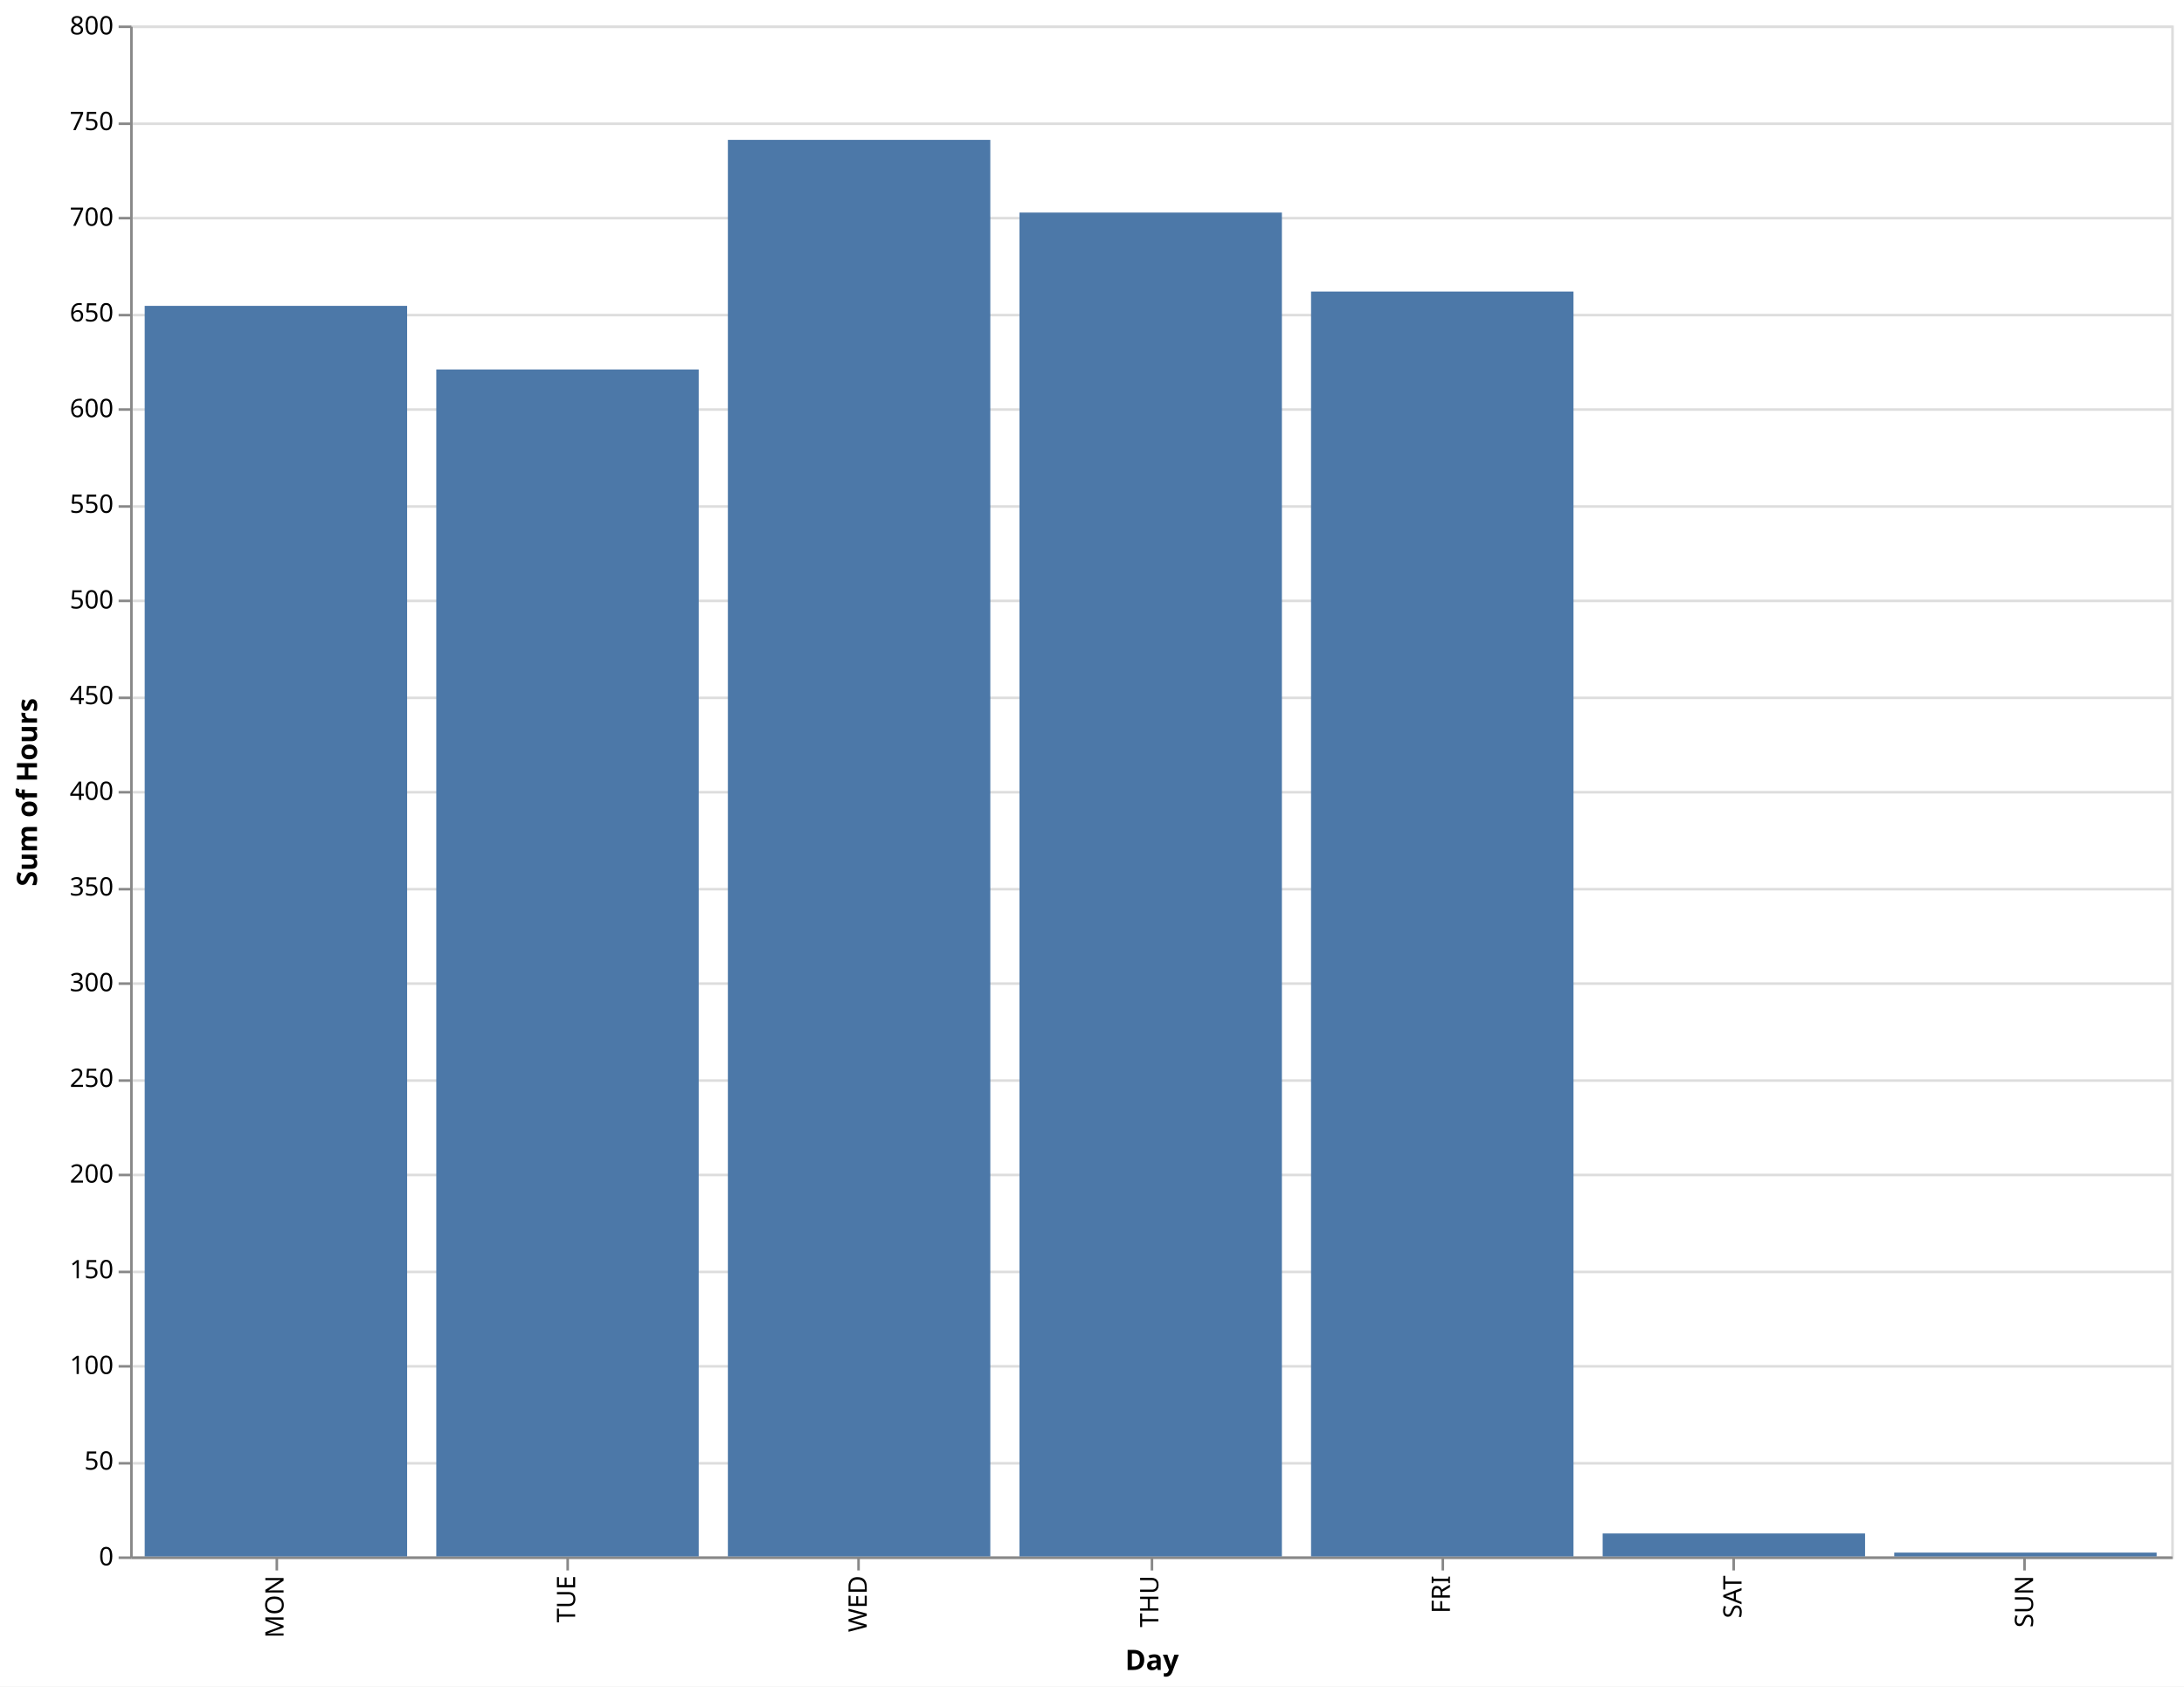
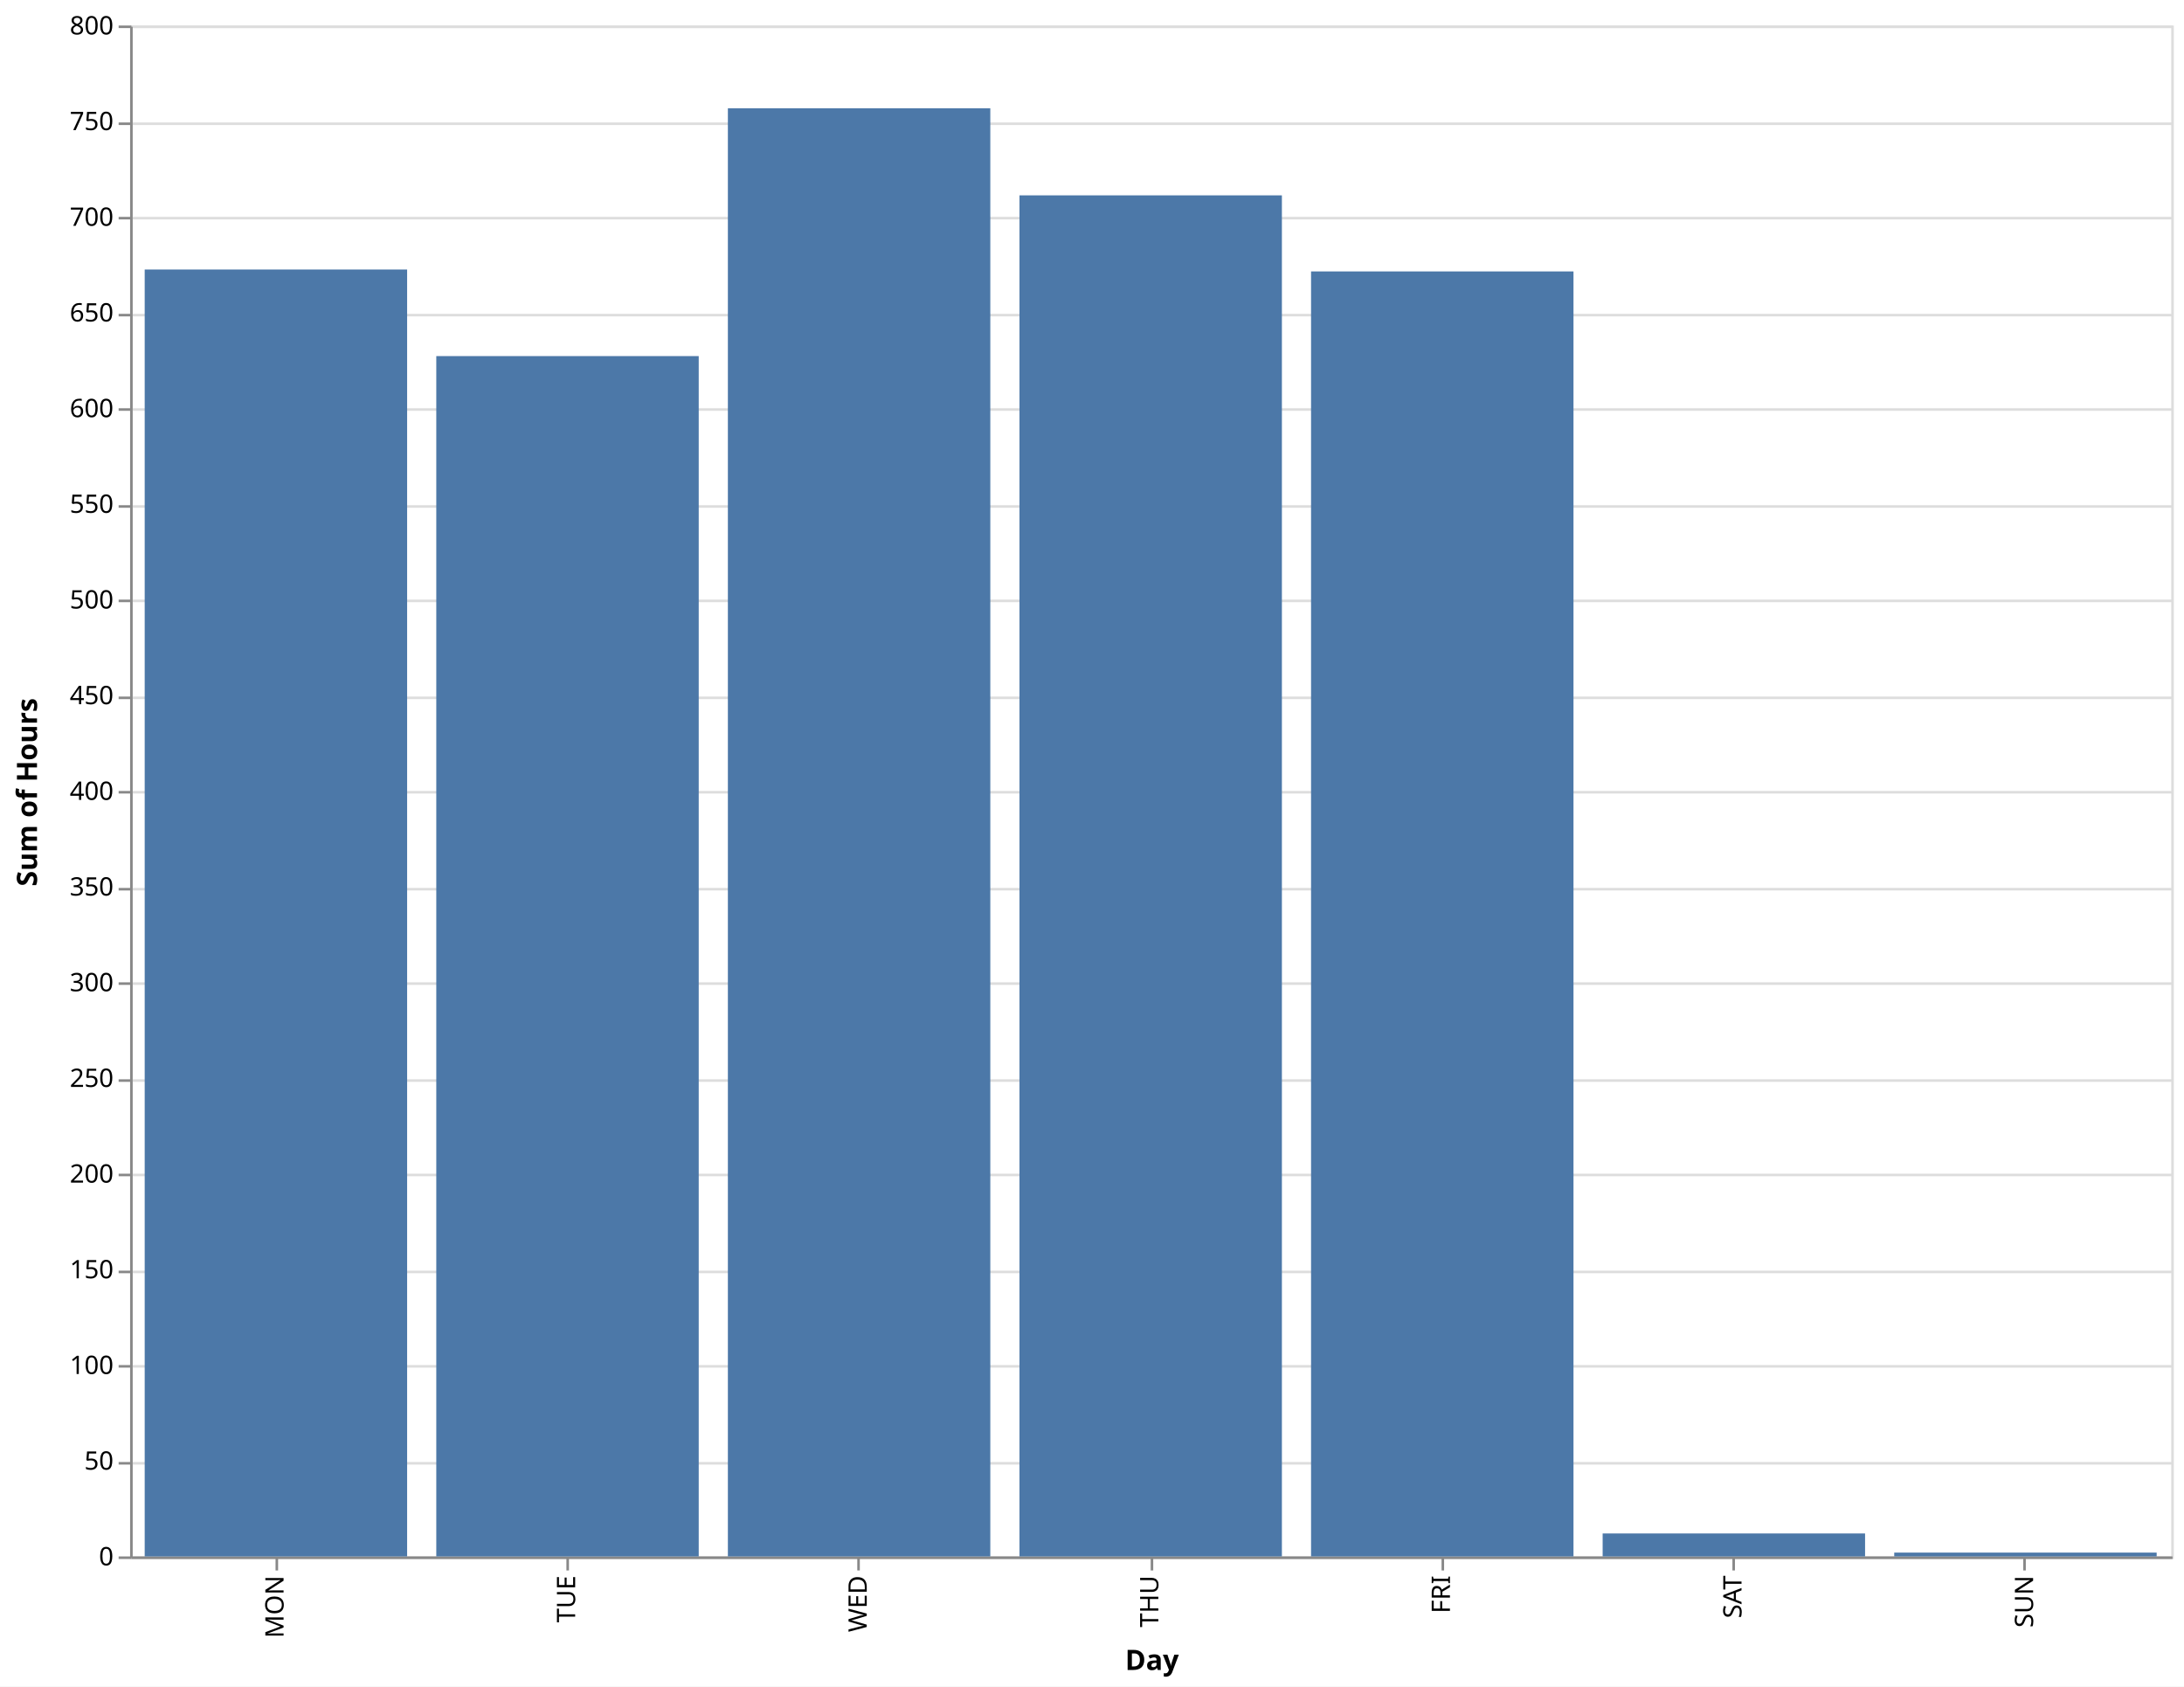
<svg xmlns="http://www.w3.org/2000/svg" class="marks" width="856" height="661" viewBox="0 0 856 661" version="1.1">
  <rect width="856" height="661" style="fill: white;" />
  <g transform="translate(51,10)">
    <g class="mark-group role-frame root">
      <g transform="translate(0,0)">
        <path class="background" d="M0.5,0.5h800v600h-800Z" style="fill: none; stroke: #ddd;" />
        <g>
          <g class="mark-group role-axis">
            <g transform="translate(0.5,0.5)">
              <path class="background" d="M0,0h0v0h0Z" style="pointer-events: none; fill: none;" />
              <g>
                <g class="mark-rule role-axis-grid" style="pointer-events: none;">
                  <line transform="translate(0,600)" x2="800" y2="0" style="fill: none; stroke: #ddd; stroke-width: 1; opacity: 1;" />
                  <line transform="translate(0,563)" x2="800" y2="0" style="fill: none; stroke: #ddd; stroke-width: 1; opacity: 1;" />
                  <line transform="translate(0,525)" x2="800" y2="0" style="fill: none; stroke: #ddd; stroke-width: 1; opacity: 1;" />
                  <line transform="translate(0,488)" x2="800" y2="0" style="fill: none; stroke: #ddd; stroke-width: 1; opacity: 1;" />
                  <line transform="translate(0,450)" x2="800" y2="0" style="fill: none; stroke: #ddd; stroke-width: 1; opacity: 1;" />
                  <line transform="translate(0,413)" x2="800" y2="0" style="fill: none; stroke: #ddd; stroke-width: 1; opacity: 1;" />
                  <line transform="translate(0,375)" x2="800" y2="0" style="fill: none; stroke: #ddd; stroke-width: 1; opacity: 1;" />
                  <line transform="translate(0,338)" x2="800" y2="0" style="fill: none; stroke: #ddd; stroke-width: 1; opacity: 1;" />
                  <line transform="translate(0,300)" x2="800" y2="0" style="fill: none; stroke: #ddd; stroke-width: 1; opacity: 1;" />
                  <line transform="translate(0,263)" x2="800" y2="0" style="fill: none; stroke: #ddd; stroke-width: 1; opacity: 1;" />
                  <line transform="translate(0,225)" x2="800" y2="0" style="fill: none; stroke: #ddd; stroke-width: 1; opacity: 1;" />
                  <line transform="translate(0,188)" x2="800" y2="0" style="fill: none; stroke: #ddd; stroke-width: 1; opacity: 1;" />
                  <line transform="translate(0,150)" x2="800" y2="0" style="fill: none; stroke: #ddd; stroke-width: 1; opacity: 1;" />
                  <line transform="translate(0,113)" x2="800" y2="0" style="fill: none; stroke: #ddd; stroke-width: 1; opacity: 1;" />
                  <line transform="translate(0,75)" x2="800" y2="0" style="fill: none; stroke: #ddd; stroke-width: 1; opacity: 1;" />
                  <line transform="translate(0,38)" x2="800" y2="0" style="fill: none; stroke: #ddd; stroke-width: 1; opacity: 1;" />
                  <line transform="translate(0,0)" x2="800" y2="0" style="fill: none; stroke: #ddd; stroke-width: 1; opacity: 1;" />
                </g>
              </g>
              <path class="foreground" d="" style="pointer-events: none; display: none; fill: none;" />
            </g>
          </g>
          <g class="mark-group role-axis">
            <g transform="translate(0.5,600.5)">
              <path class="background" d="M0,0h0v0h0Z" style="pointer-events: none; fill: none;" />
              <g>
                <g class="mark-rule role-axis-tick" style="pointer-events: none;">
                  <line transform="translate(57,0)" x2="0" y2="5" style="fill: none; stroke: #888; stroke-width: 1; opacity: 1;" />
                  <line transform="translate(171,0)" x2="0" y2="5" style="fill: none; stroke: #888; stroke-width: 1; opacity: 1;" />
                  <line transform="translate(285,0)" x2="0" y2="5" style="fill: none; stroke: #888; stroke-width: 1; opacity: 1;" />
                  <line transform="translate(400,0)" x2="0" y2="5" style="fill: none; stroke: #888; stroke-width: 1; opacity: 1;" />
                  <line transform="translate(514,0)" x2="0" y2="5" style="fill: none; stroke: #888; stroke-width: 1; opacity: 1;" />
                  <line transform="translate(628,0)" x2="0" y2="5" style="fill: none; stroke: #888; stroke-width: 1; opacity: 1;" />
                  <line transform="translate(742,0)" x2="0" y2="5" style="fill: none; stroke: #888; stroke-width: 1; opacity: 1;" />
                </g>
                <g class="mark-text role-axis-label" style="pointer-events: none;">
                  <text text-anchor="end" transform="translate(56.64286,7) rotate(270) translate(0,3)" style="font-family: sans-serif; font-size: 10px; fill: #000; opacity: 1;">MON</text>
                  <text text-anchor="end" transform="translate(170.9286,7) rotate(270) translate(0,3)" style="font-family: sans-serif; font-size: 10px; fill: #000; opacity: 1;">TUE</text>
                  <text text-anchor="end" transform="translate(285.2143,7) rotate(270) translate(0,3)" style="font-family: sans-serif; font-size: 10px; fill: #000; opacity: 1;">WED</text>
                  <text text-anchor="end" transform="translate(399.5,7) rotate(270) translate(0,3)" style="font-family: sans-serif; font-size: 10px; fill: #000; opacity: 1;">THU</text>
                  <text text-anchor="end" transform="translate(513.7857,7) rotate(270) translate(0,3)" style="font-family: sans-serif; font-size: 10px; fill: #000; opacity: 1;">FRI</text>
                  <text text-anchor="end" transform="translate(628.0714,7) rotate(270) translate(0,3)" style="font-family: sans-serif; font-size: 10px; fill: #000; opacity: 1;">SAT</text>
                  <text text-anchor="end" transform="translate(742.3571,7) rotate(270) translate(0,3)" style="font-family: sans-serif; font-size: 10px; fill: #000; opacity: 1;">SUN</text>
                </g>
                <g class="mark-rule role-axis-domain" style="pointer-events: none;">
                  <line transform="translate(0,0)" x2="800" y2="0" style="fill: none; stroke: #888; stroke-width: 1; opacity: 1;" />
                </g>
                <g class="mark-text role-axis-title" style="pointer-events: none;">
                  <text text-anchor="middle" transform="translate(400,44)" style="font-family: sans-serif; font-size: 11px; font-weight: bold; fill: #000; opacity: 1;">Day</text>
                </g>
              </g>
              <path class="foreground" d="" style="pointer-events: none; display: none; fill: none;" />
            </g>
          </g>
          <g class="mark-group role-axis">
            <g transform="translate(0.5,0.5)">
              <path class="background" d="M0,0h0v0h0Z" style="pointer-events: none; fill: none;" />
              <g>
                <g class="mark-rule role-axis-tick" style="pointer-events: none;">
                  <line transform="translate(0,600)" x2="-5" y2="0" style="fill: none; stroke: #888; stroke-width: 1; opacity: 1;" />
                  <line transform="translate(0,563)" x2="-5" y2="0" style="fill: none; stroke: #888; stroke-width: 1; opacity: 1;" />
                  <line transform="translate(0,525)" x2="-5" y2="0" style="fill: none; stroke: #888; stroke-width: 1; opacity: 1;" />
                  <line transform="translate(0,488)" x2="-5" y2="0" style="fill: none; stroke: #888; stroke-width: 1; opacity: 1;" />
                  <line transform="translate(0,450)" x2="-5" y2="0" style="fill: none; stroke: #888; stroke-width: 1; opacity: 1;" />
                  <line transform="translate(0,413)" x2="-5" y2="0" style="fill: none; stroke: #888; stroke-width: 1; opacity: 1;" />
                  <line transform="translate(0,375)" x2="-5" y2="0" style="fill: none; stroke: #888; stroke-width: 1; opacity: 1;" />
                  <line transform="translate(0,338)" x2="-5" y2="0" style="fill: none; stroke: #888; stroke-width: 1; opacity: 1;" />
                  <line transform="translate(0,300)" x2="-5" y2="0" style="fill: none; stroke: #888; stroke-width: 1; opacity: 1;" />
                  <line transform="translate(0,263)" x2="-5" y2="0" style="fill: none; stroke: #888; stroke-width: 1; opacity: 1;" />
                  <line transform="translate(0,225)" x2="-5" y2="0" style="fill: none; stroke: #888; stroke-width: 1; opacity: 1;" />
                  <line transform="translate(0,188)" x2="-5" y2="0" style="fill: none; stroke: #888; stroke-width: 1; opacity: 1;" />
                  <line transform="translate(0,150)" x2="-5" y2="0" style="fill: none; stroke: #888; stroke-width: 1; opacity: 1;" />
                  <line transform="translate(0,113)" x2="-5" y2="0" style="fill: none; stroke: #888; stroke-width: 1; opacity: 1;" />
                  <line transform="translate(0,75)" x2="-5" y2="0" style="fill: none; stroke: #888; stroke-width: 1; opacity: 1;" />
                  <line transform="translate(0,38)" x2="-5" y2="0" style="fill: none; stroke: #888; stroke-width: 1; opacity: 1;" />
                  <line transform="translate(0,0)" x2="-5" y2="0" style="fill: none; stroke: #888; stroke-width: 1; opacity: 1;" />
                </g>
                <g class="mark-text role-axis-label" style="pointer-events: none;">
                  <text text-anchor="end" transform="translate(-7,603)" style="font-family: sans-serif; font-size: 10px; fill: #000; opacity: 1;">0</text>
                  <text text-anchor="end" transform="translate(-7,565.5)" style="font-family: sans-serif; font-size: 10px; fill: #000; opacity: 1;">50</text>
                  <text text-anchor="end" transform="translate(-7,528)" style="font-family: sans-serif; font-size: 10px; fill: #000; opacity: 1;">100</text>
                  <text text-anchor="end" transform="translate(-7,490.5)" style="font-family: sans-serif; font-size: 10px; fill: #000; opacity: 1;">150</text>
                  <text text-anchor="end" transform="translate(-7,453)" style="font-family: sans-serif; font-size: 10px; fill: #000; opacity: 1;">200</text>
                  <text text-anchor="end" transform="translate(-7,415.5)" style="font-family: sans-serif; font-size: 10px; fill: #000; opacity: 1;">250</text>
                  <text text-anchor="end" transform="translate(-7,378)" style="font-family: sans-serif; font-size: 10px; fill: #000; opacity: 1;">300</text>
                  <text text-anchor="end" transform="translate(-7,340.5)" style="font-family: sans-serif; font-size: 10px; fill: #000; opacity: 1;">350</text>
                  <text text-anchor="end" transform="translate(-7,303)" style="font-family: sans-serif; font-size: 10px; fill: #000; opacity: 1;">400</text>
                  <text text-anchor="end" transform="translate(-7,265.5)" style="font-family: sans-serif; font-size: 10px; fill: #000; opacity: 1;">450</text>
                  <text text-anchor="end" transform="translate(-7,228)" style="font-family: sans-serif; font-size: 10px; fill: #000; opacity: 1;">500</text>
                  <text text-anchor="end" transform="translate(-7,190.5)" style="font-family: sans-serif; font-size: 10px; fill: #000; opacity: 1;">550</text>
                  <text text-anchor="end" transform="translate(-7,153)" style="font-family: sans-serif; font-size: 10px; fill: #000; opacity: 1;">600</text>
                  <text text-anchor="end" transform="translate(-7,115.5)" style="font-family: sans-serif; font-size: 10px; fill: #000; opacity: 1;">650</text>
                  <text text-anchor="end" transform="translate(-7,78)" style="font-family: sans-serif; font-size: 10px; fill: #000; opacity: 1;">700</text>
                  <text text-anchor="end" transform="translate(-7,40.5)" style="font-family: sans-serif; font-size: 10px; fill: #000; opacity: 1;">750</text>
                  <text text-anchor="end" transform="translate(-7,3)" style="font-family: sans-serif; font-size: 10px; fill: #000; opacity: 1;">800</text>
                </g>
                <g class="mark-rule role-axis-domain" style="pointer-events: none;">
                  <line transform="translate(0,600)" x2="0" y2="-600" style="fill: none; stroke: #888; stroke-width: 1; opacity: 1;" />
                </g>
                <g class="mark-text role-axis-title" style="pointer-events: none;">
                  <text text-anchor="middle" transform="translate(-35,300) rotate(-90) translate(0,-2)" style="font-family: sans-serif; font-size: 11px; font-weight: bold; fill: #000; opacity: 1;">Sum of Hours</text>
                </g>
              </g>
              <path class="foreground" d="" style="pointer-events: none; display: none; fill: none;" />
            </g>
          </g>
          <g class="mark-rect role-mark marks">
-             <path d="M5.714,109.875h102.857v490.125h-102.857Z" style="fill: #4c78a8;" />
-             <path d="M120,134.813h102.857v465.188h-102.857Z" style="fill: #4c78a8;" />
-             <path d="M234.286,44.813h102.857v555.188h-102.857Z" style="fill: #4c78a8;" />
-             <path d="M348.571,73.312h102.857v526.688h-102.857Z" style="fill: #4c78a8;" />
-             <path d="M462.857,104.25h102.857v495.75h-102.857Z" style="fill: #4c78a8;" />
+             <path d="M5.714,95.625h102.857v504.375h-102.857Z" style="fill: #4c78a8;" />
+             <path d="M120,129.562h102.857v470.438h-102.857Z" style="fill: #4c78a8;" />
+             <path d="M234.286,32.438h102.857v567.562h-102.857Z" style="fill: #4c78a8;" />
+             <path d="M348.571,66.563h102.857v533.438h-102.857Z" style="fill: #4c78a8;" />
+             <path d="M462.857,96.375h102.857v503.625h-102.857Z" style="fill: #4c78a8;" />
            <path d="M577.143,591h102.857v9h-102.857Z" style="fill: #4c78a8;" />
            <path d="M691.429,598.5h102.857v1.5h-102.857Z" style="fill: #4c78a8;" />
          </g>
        </g>
        <path class="foreground" d="" style="display: none; fill: none;" />
      </g>
    </g>
  </g>
</svg>
